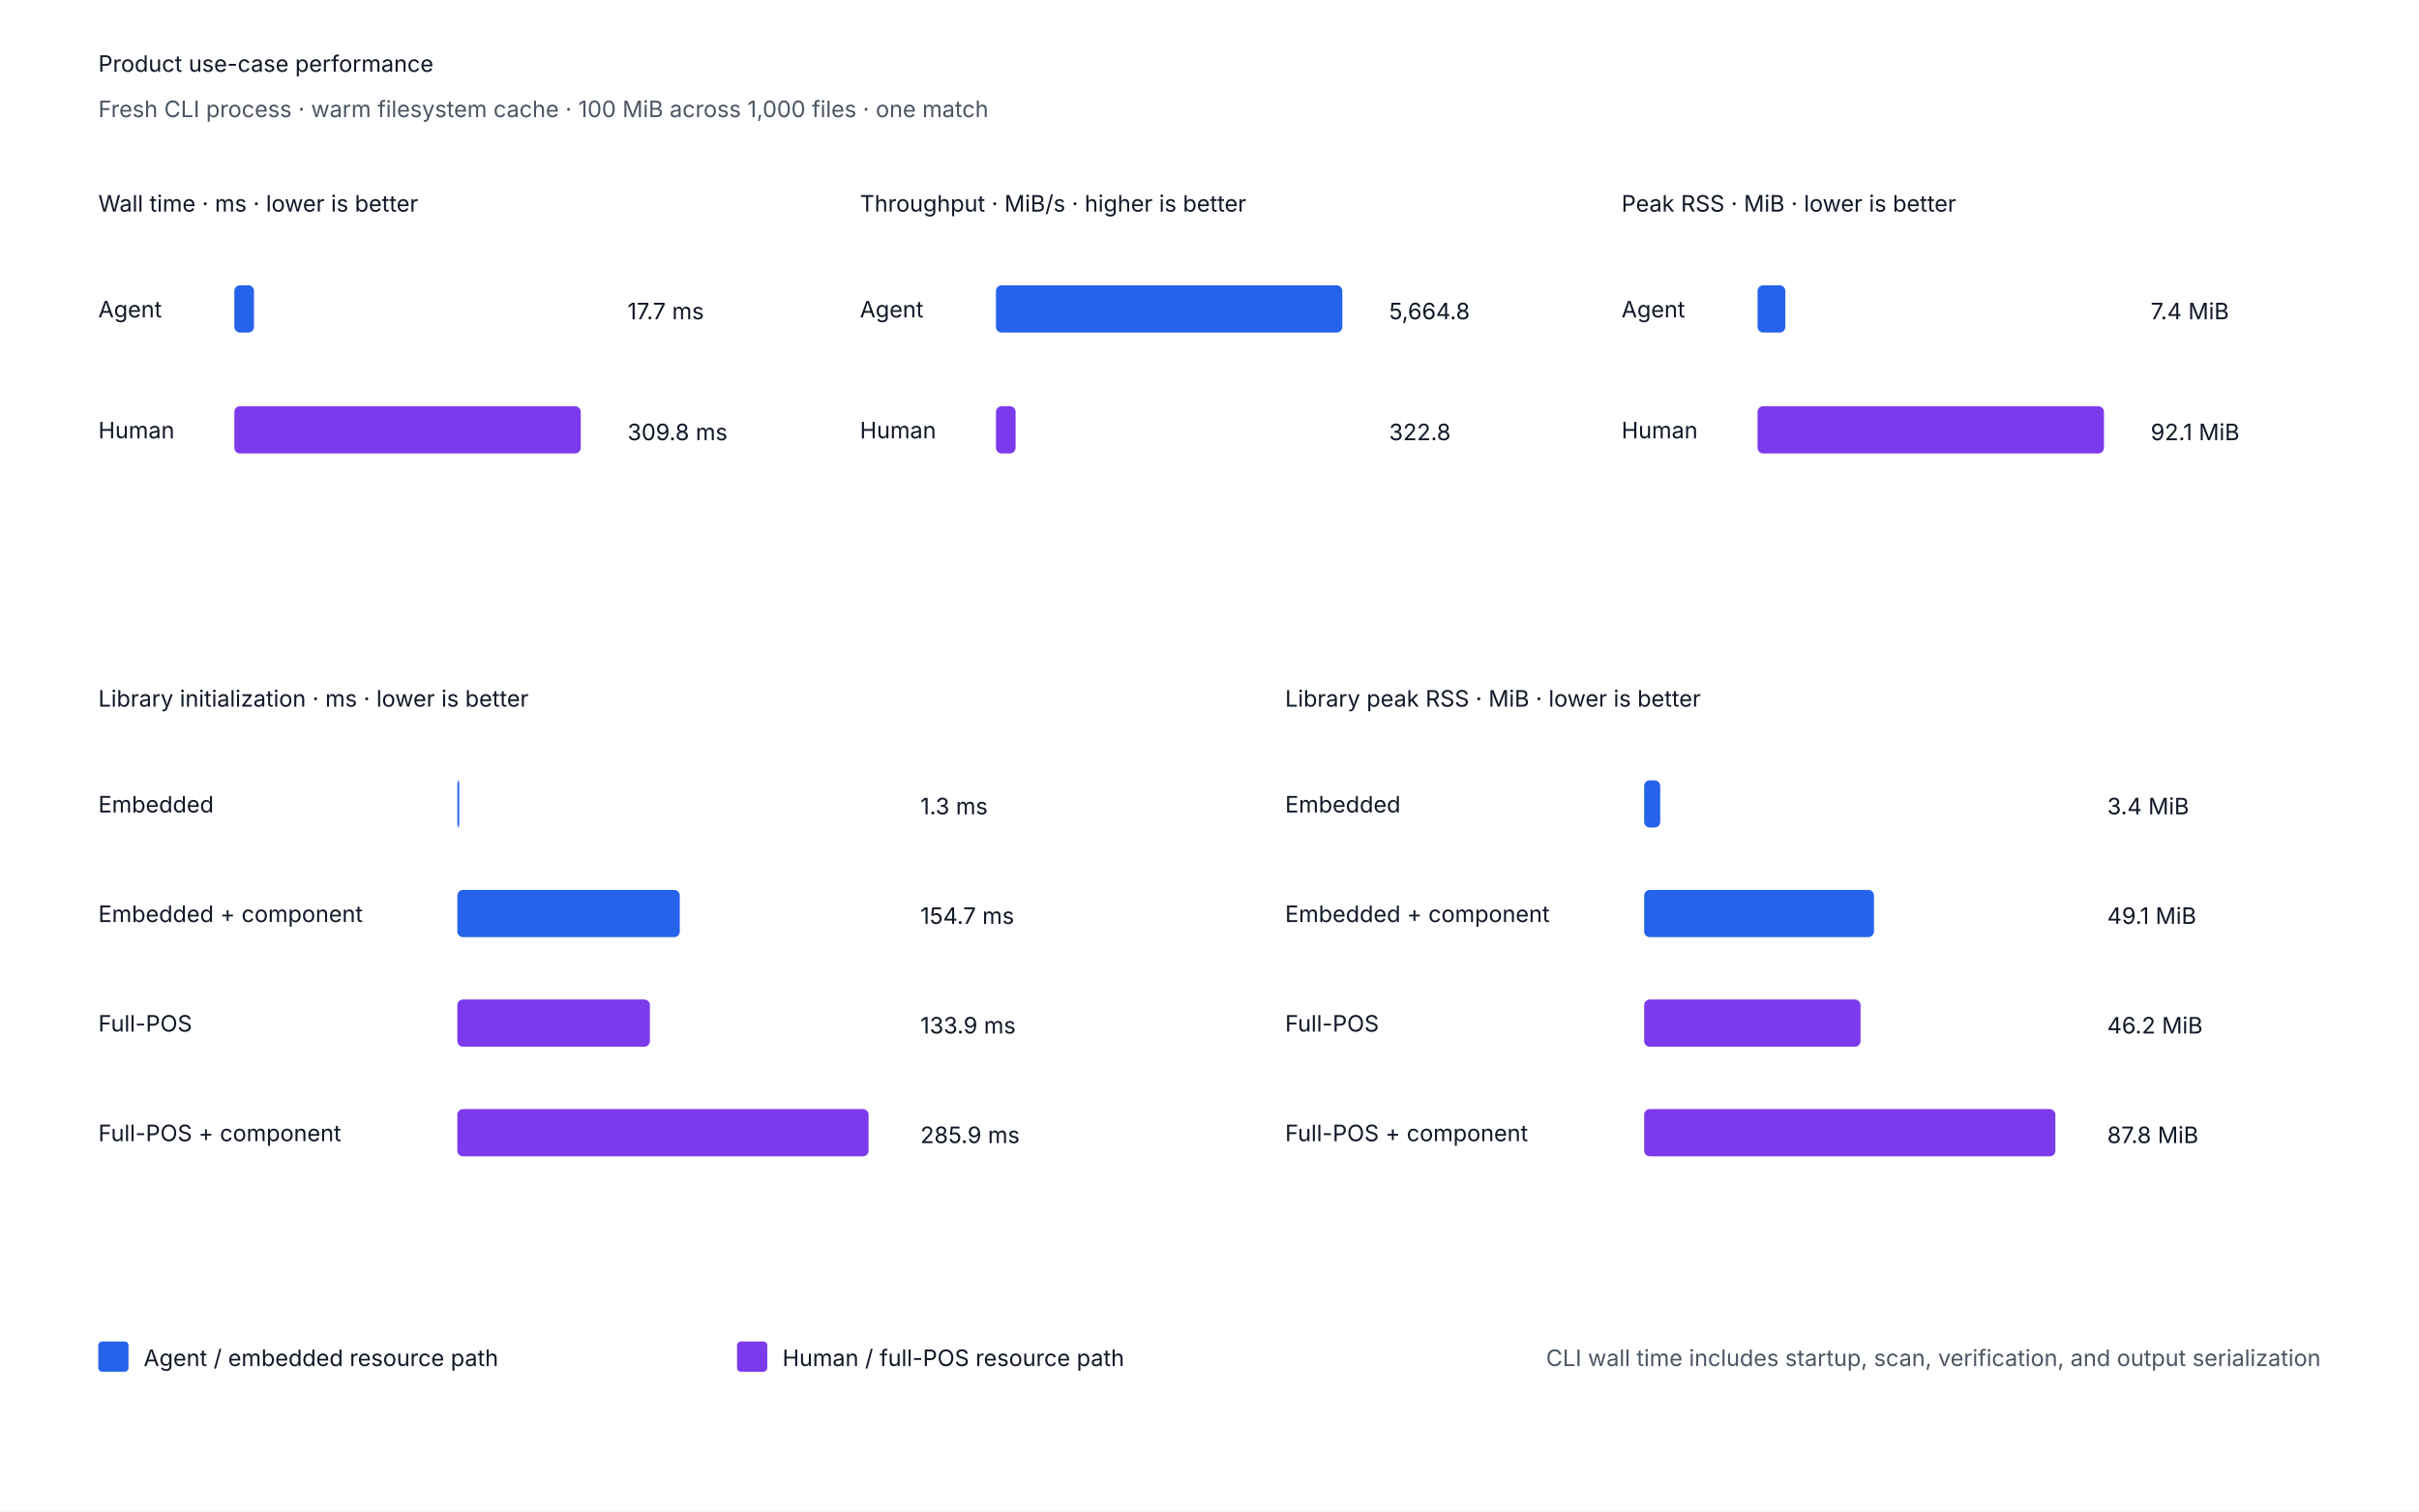
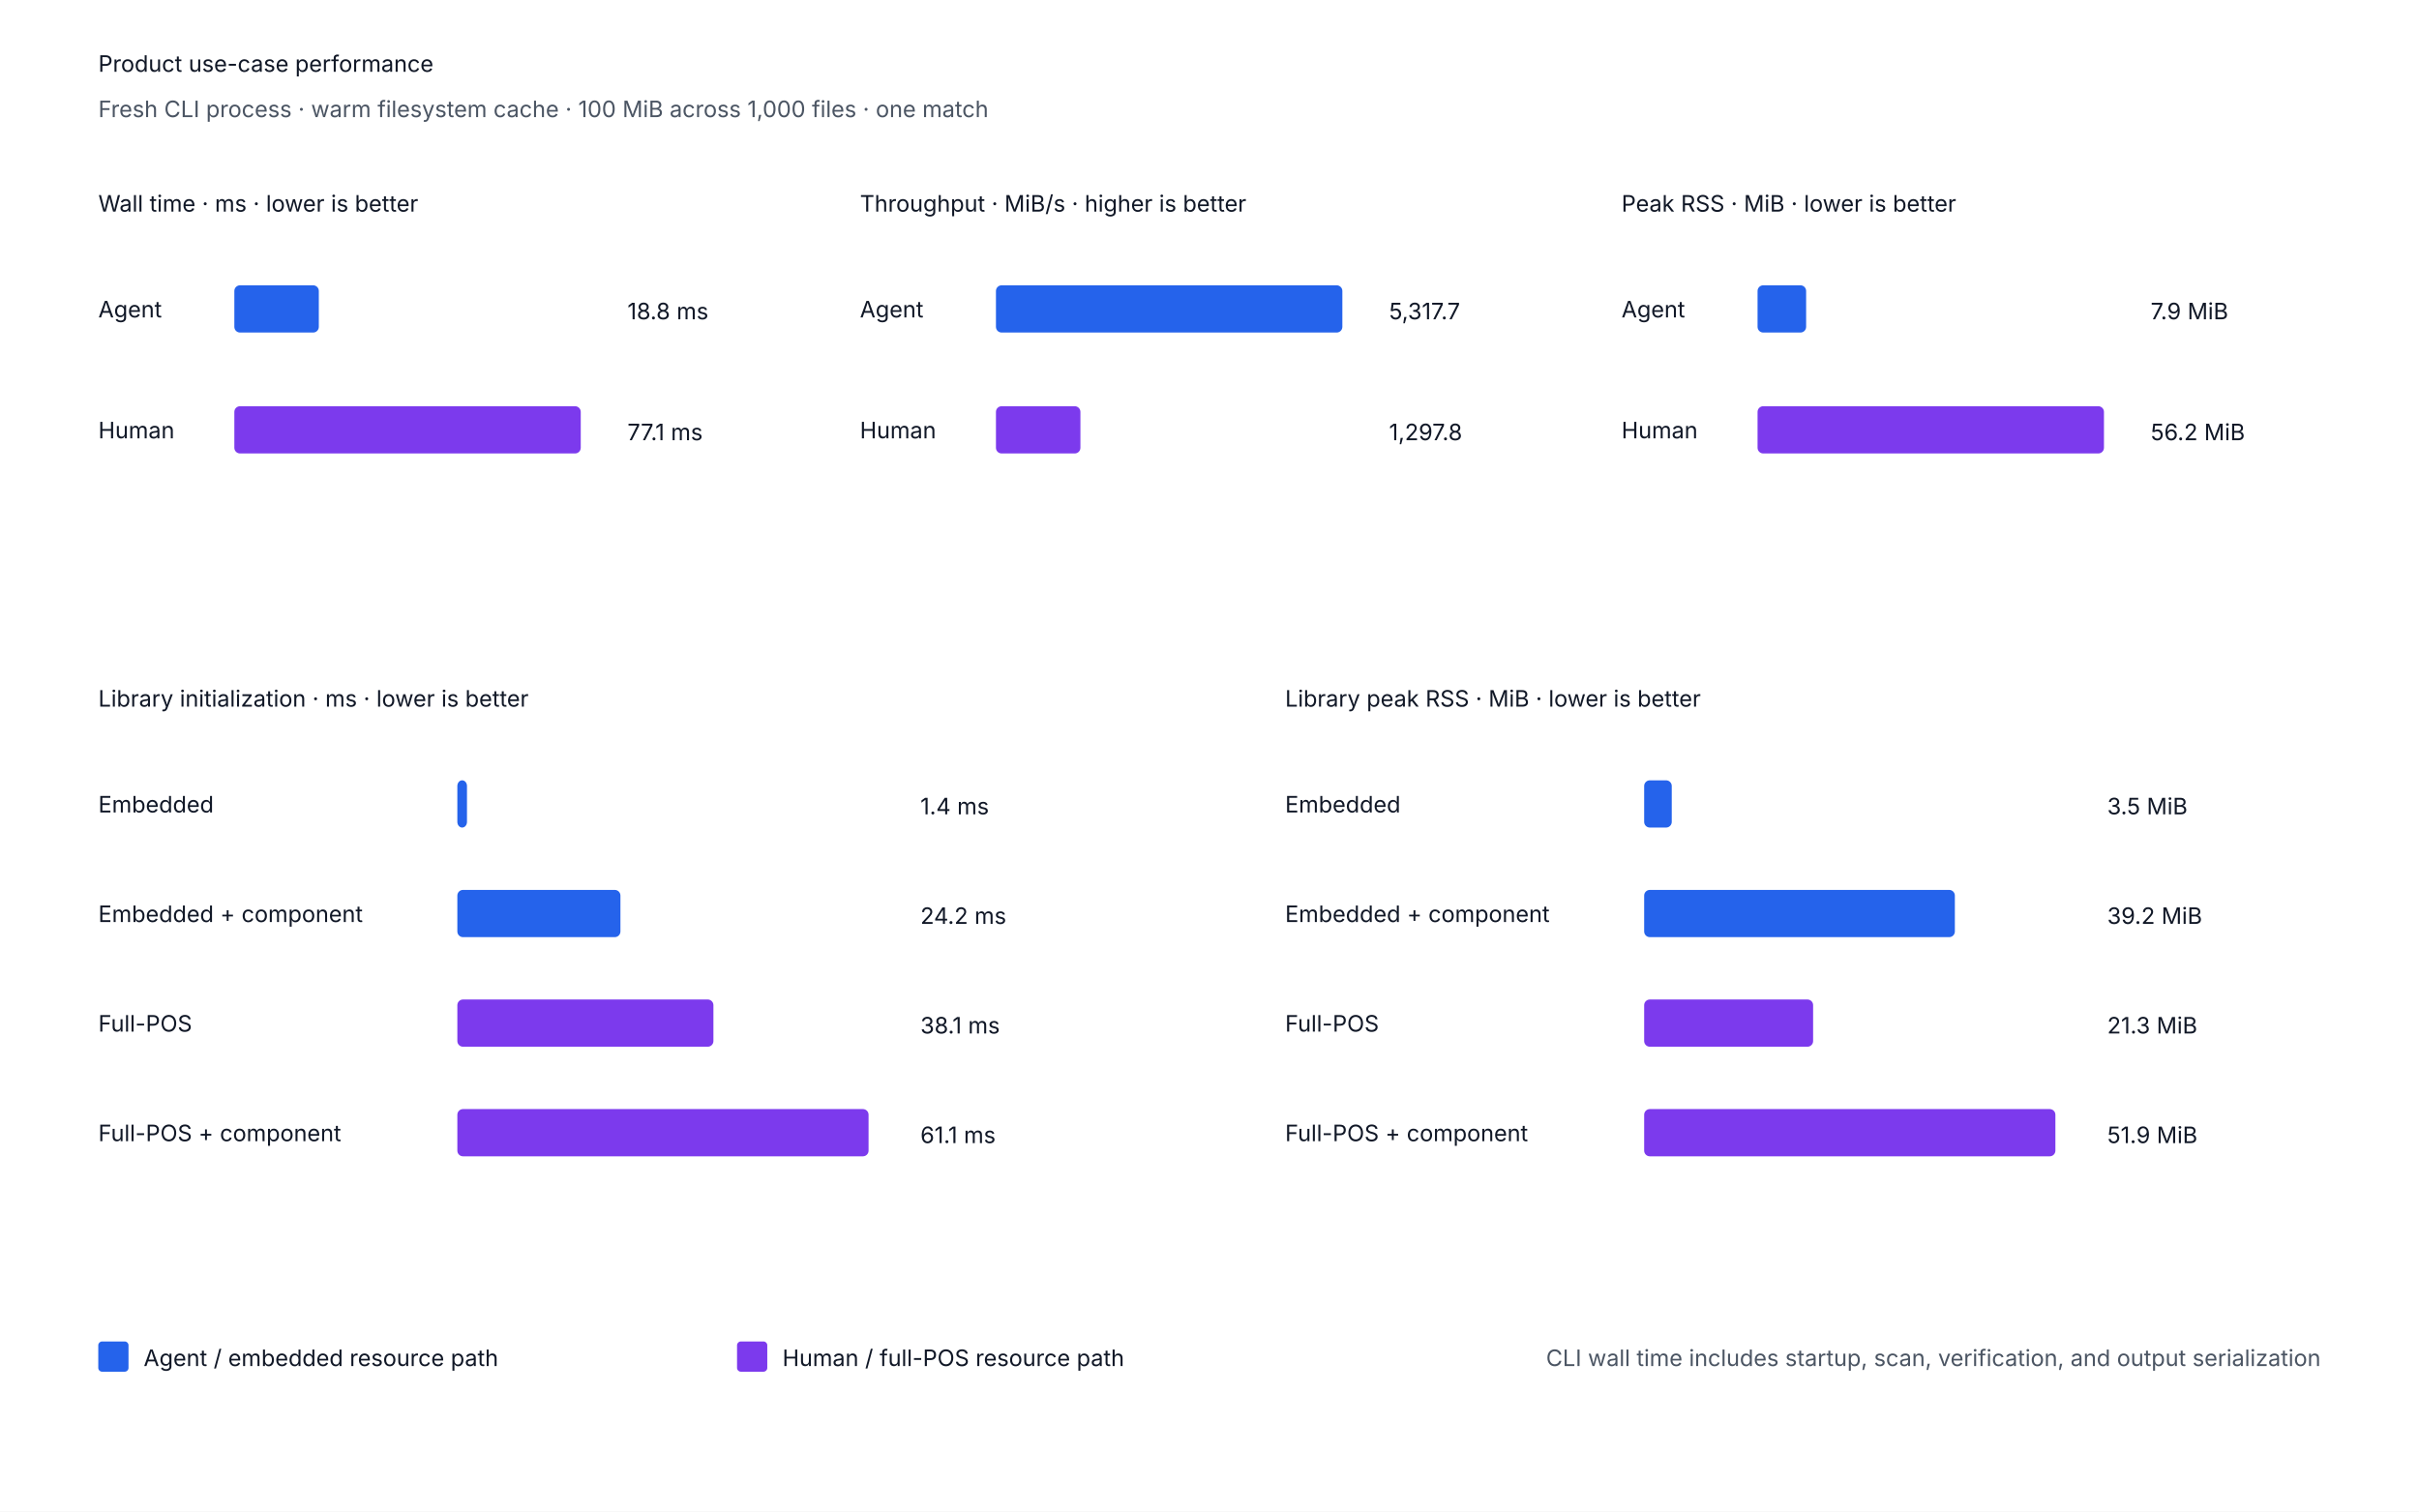
<svg xmlns="http://www.w3.org/2000/svg" width="1280" height="800" viewBox="0 0 1280 800" role="img" aria-labelledby="title desc">
  <style>
  .background { fill: #ffffff; }
  text { fill: #111827; font-family: -apple-system, BlinkMacSystemFont, "Segoe UI", sans-serif; }
  .muted { fill: #4b5563; }
  .grid { stroke: #d1d5db; stroke-width: 1; }
  .axis { stroke: #6b7280; stroke-width: 1; }
  @media (prefers-color-scheme: dark) {
    .background { fill: #0d1117; }
    text { fill: #f3f4f6; }
    .muted { fill: #9ca3af; }
    .grid { stroke: #374151; }
    .axis { stroke: #9ca3af; }
  }
</style>
  <rect class="background" width="1280" height="800" />
  <text x="52.0" y="38.0" text-anchor="start">Product use-case performance</text>
  <text x="52.0" y="62.0" text-anchor="start" class="muted">Fresh CLI process · warm filesystem cache · 100 MiB across 1,000 files · one match</text>
  <text x="52.0" y="112.0" text-anchor="start">Wall time · ms · lower is better</text>
  <text x="52.0" y="168.0" text-anchor="start">Agent</text>
-   <rect x="124.0" y="151.0" width="10.4" height="25.0" rx="3" fill="#2563eb" />
-   <text x="332.0" y="169.0" text-anchor="start">17.7 ms</text>
+   <rect x="124.0" y="151.0" width="44.7" height="25.0" rx="3" fill="#2563eb" />
+   <text x="332.0" y="169.0" text-anchor="start">18.8 ms</text>
  <text x="52.0" y="232.0" text-anchor="start">Human</text>
  <rect x="124.0" y="215.0" width="183.3" height="25.0" rx="3" fill="#7c3aed" />
-   <text x="332.0" y="233.0" text-anchor="start">309.8 ms</text>
+   <text x="332.0" y="233.0" text-anchor="start">77.1 ms</text>
  <text x="455.0" y="112.0" text-anchor="start">Throughput · MiB/s · higher is better</text>
  <text x="455.0" y="168.0" text-anchor="start">Agent</text>
  <rect x="527.0" y="151.0" width="183.3" height="25.0" rx="3" fill="#2563eb" />
-   <text x="735.0" y="169.0" text-anchor="start">5,664.8</text>
+   <text x="735.0" y="169.0" text-anchor="start">5,317.7</text>
  <text x="455.0" y="232.0" text-anchor="start">Human</text>
-   <rect x="527.0" y="215.0" width="10.4" height="25.0" rx="3" fill="#7c3aed" />
-   <text x="735.0" y="233.0" text-anchor="start">322.8</text>
+   <rect x="527.0" y="215.0" width="44.7" height="25.0" rx="3" fill="#7c3aed" />
+   <text x="735.0" y="233.0" text-anchor="start">1,297.8</text>
  <text x="858.0" y="112.0" text-anchor="start">Peak RSS · MiB · lower is better</text>
  <text x="858.0" y="168.0" text-anchor="start">Agent</text>
-   <rect x="930.0" y="151.0" width="14.7" height="25.0" rx="3" fill="#2563eb" />
-   <text x="1138.0" y="169.0" text-anchor="start">7.4 MiB</text>
+   <rect x="930.0" y="151.0" width="25.7" height="25.0" rx="3" fill="#2563eb" />
+   <text x="1138.0" y="169.0" text-anchor="start">7.9 MiB</text>
  <text x="858.0" y="232.0" text-anchor="start">Human</text>
  <rect x="930.0" y="215.0" width="183.3" height="25.0" rx="3" fill="#7c3aed" />
-   <text x="1138.0" y="233.0" text-anchor="start">92.1 MiB</text>
+   <text x="1138.0" y="233.0" text-anchor="start">56.2 MiB</text>
  <text x="52.0" y="374.0" text-anchor="start">Library initialization · ms · lower is better</text>
  <text x="52.0" y="430.0" text-anchor="start">Embedded</text>
-   <rect x="242.0" y="413.0" width="1.0" height="25.0" rx="3" fill="#2563eb" />
-   <text x="487.0" y="431.0" text-anchor="start">1.3 ms</text>
+   <rect x="242.0" y="413.0" width="5.1" height="25.0" rx="3" fill="#2563eb" />
+   <text x="487.0" y="431.0" text-anchor="start">1.4 ms</text>
  <text x="52.0" y="488.0" text-anchor="start">Embedded + component</text>
-   <rect x="242.0" y="471.0" width="117.7" height="25.0" rx="3" fill="#2563eb" />
-   <text x="487.0" y="489.0" text-anchor="start">154.7 ms</text>
+   <rect x="242.0" y="471.0" width="86.3" height="25.0" rx="3" fill="#2563eb" />
+   <text x="487.0" y="489.0" text-anchor="start">24.2 ms</text>
  <text x="52.0" y="546.0" text-anchor="start">Full-POS</text>
-   <rect x="242.0" y="529.0" width="101.9" height="25.0" rx="3" fill="#7c3aed" />
-   <text x="487.0" y="547.0" text-anchor="start">133.9 ms</text>
+   <rect x="242.0" y="529.0" width="135.5" height="25.0" rx="3" fill="#7c3aed" />
+   <text x="487.0" y="547.0" text-anchor="start">38.1 ms</text>
  <text x="52.0" y="604.0" text-anchor="start">Full-POS + component</text>
  <rect x="242.0" y="587.0" width="217.6" height="25.0" rx="3" fill="#7c3aed" />
-   <text x="487.0" y="605.0" text-anchor="start">285.9 ms</text>
+   <text x="487.0" y="605.0" text-anchor="start">61.1 ms</text>
  <text x="680.0" y="374.0" text-anchor="start">Library peak RSS · MiB · lower is better</text>
  <text x="680.0" y="430.0" text-anchor="start">Embedded</text>
-   <rect x="870.0" y="413.0" width="8.5" height="25.0" rx="3" fill="#2563eb" />
-   <text x="1115.0" y="431.0" text-anchor="start">3.4 MiB</text>
+   <rect x="870.0" y="413.0" width="14.6" height="25.0" rx="3" fill="#2563eb" />
+   <text x="1115.0" y="431.0" text-anchor="start">3.5 MiB</text>
  <text x="680.0" y="488.0" text-anchor="start">Embedded + component</text>
-   <rect x="870.0" y="471.0" width="121.6" height="25.0" rx="3" fill="#2563eb" />
-   <text x="1115.0" y="489.0" text-anchor="start">49.1 MiB</text>
+   <rect x="870.0" y="471.0" width="164.4" height="25.0" rx="3" fill="#2563eb" />
+   <text x="1115.0" y="489.0" text-anchor="start">39.2 MiB</text>
  <text x="680.0" y="546.0" text-anchor="start">Full-POS</text>
-   <rect x="870.0" y="529.0" width="114.5" height="25.0" rx="3" fill="#7c3aed" />
-   <text x="1115.0" y="547.0" text-anchor="start">46.2 MiB</text>
+   <rect x="870.0" y="529.0" width="89.4" height="25.0" rx="3" fill="#7c3aed" />
+   <text x="1115.0" y="547.0" text-anchor="start">21.3 MiB</text>
  <text x="680.0" y="604.0" text-anchor="start">Full-POS + component</text>
  <rect x="870.0" y="587.0" width="217.6" height="25.0" rx="3" fill="#7c3aed" />
-   <text x="1115.0" y="605.0" text-anchor="start">87.8 MiB</text>
+   <text x="1115.0" y="605.0" text-anchor="start">51.9 MiB</text>
  <rect x="52.0" y="710.0" width="16.0" height="16.0" rx="2" fill="#2563eb" />
  <text x="76.0" y="723.0" text-anchor="start">Agent / embedded resource path</text>
  <rect x="390.0" y="710.0" width="16.0" height="16.0" rx="2" fill="#7c3aed" />
  <text x="414.0" y="723.0" text-anchor="start">Human / full-POS resource path</text>
  <text x="1228.0" y="723.0" text-anchor="end" class="muted">CLI wall time includes startup, scan, verification, and output serialization</text>
</svg>
